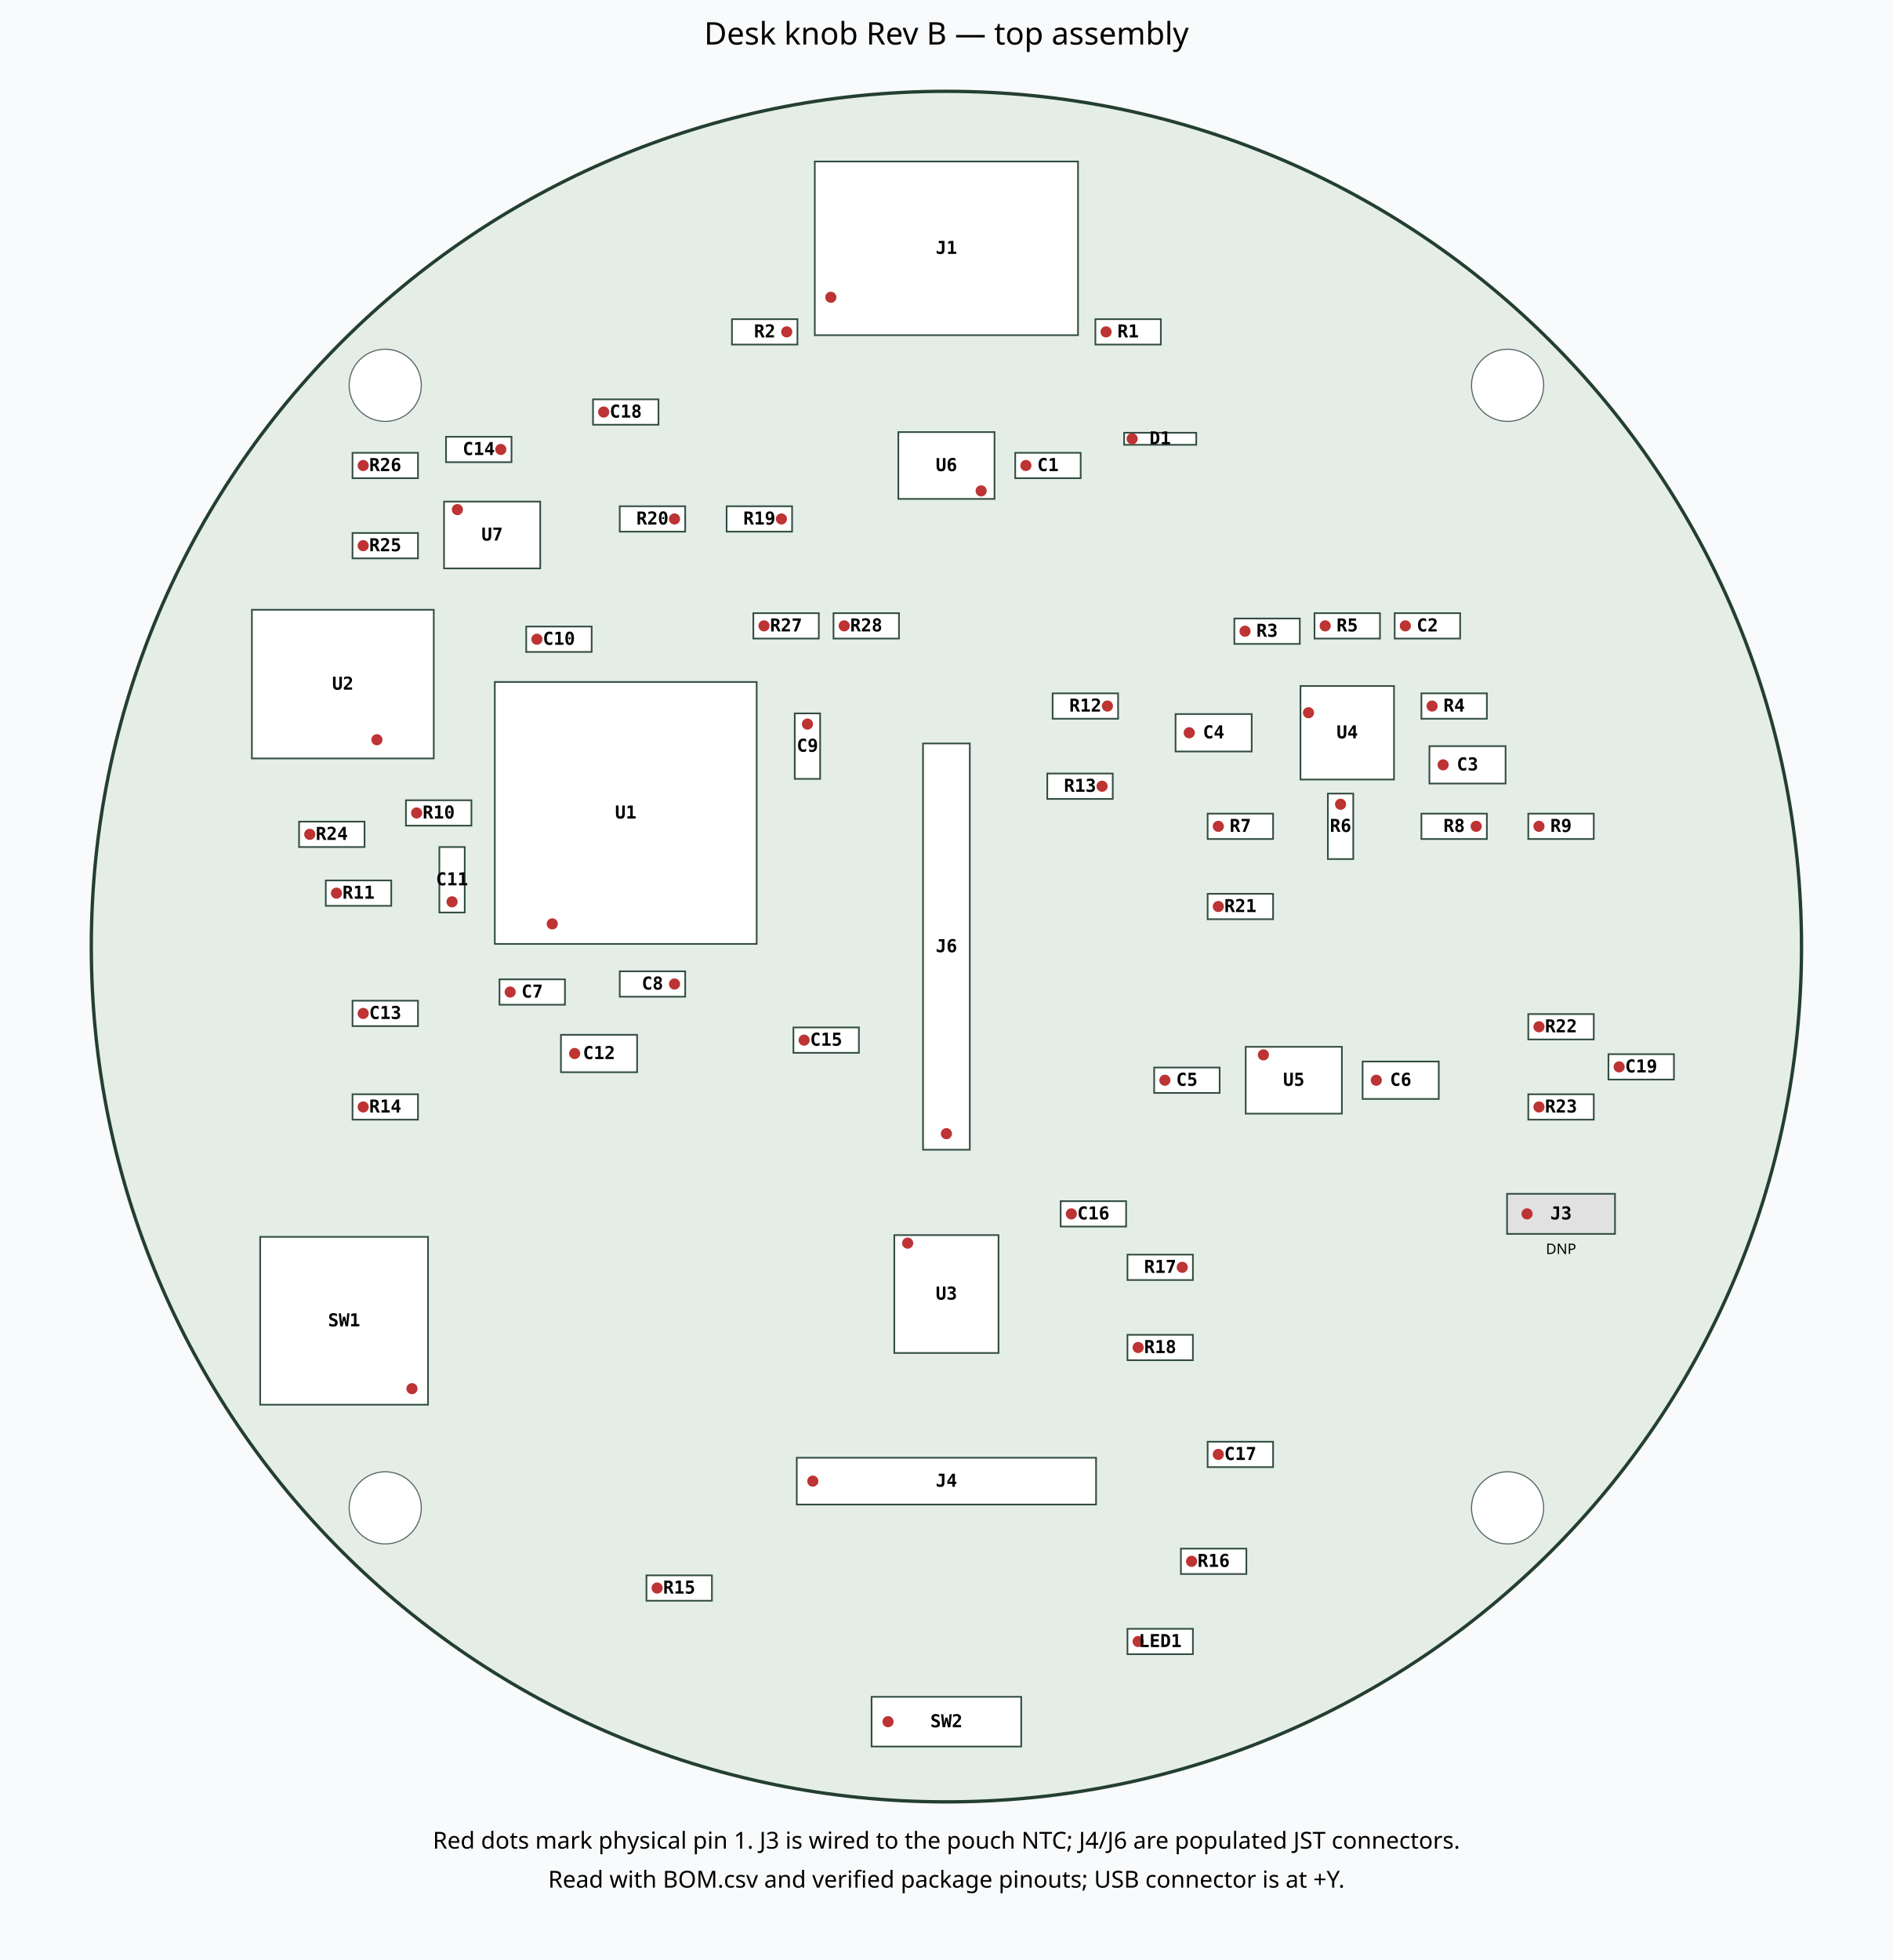
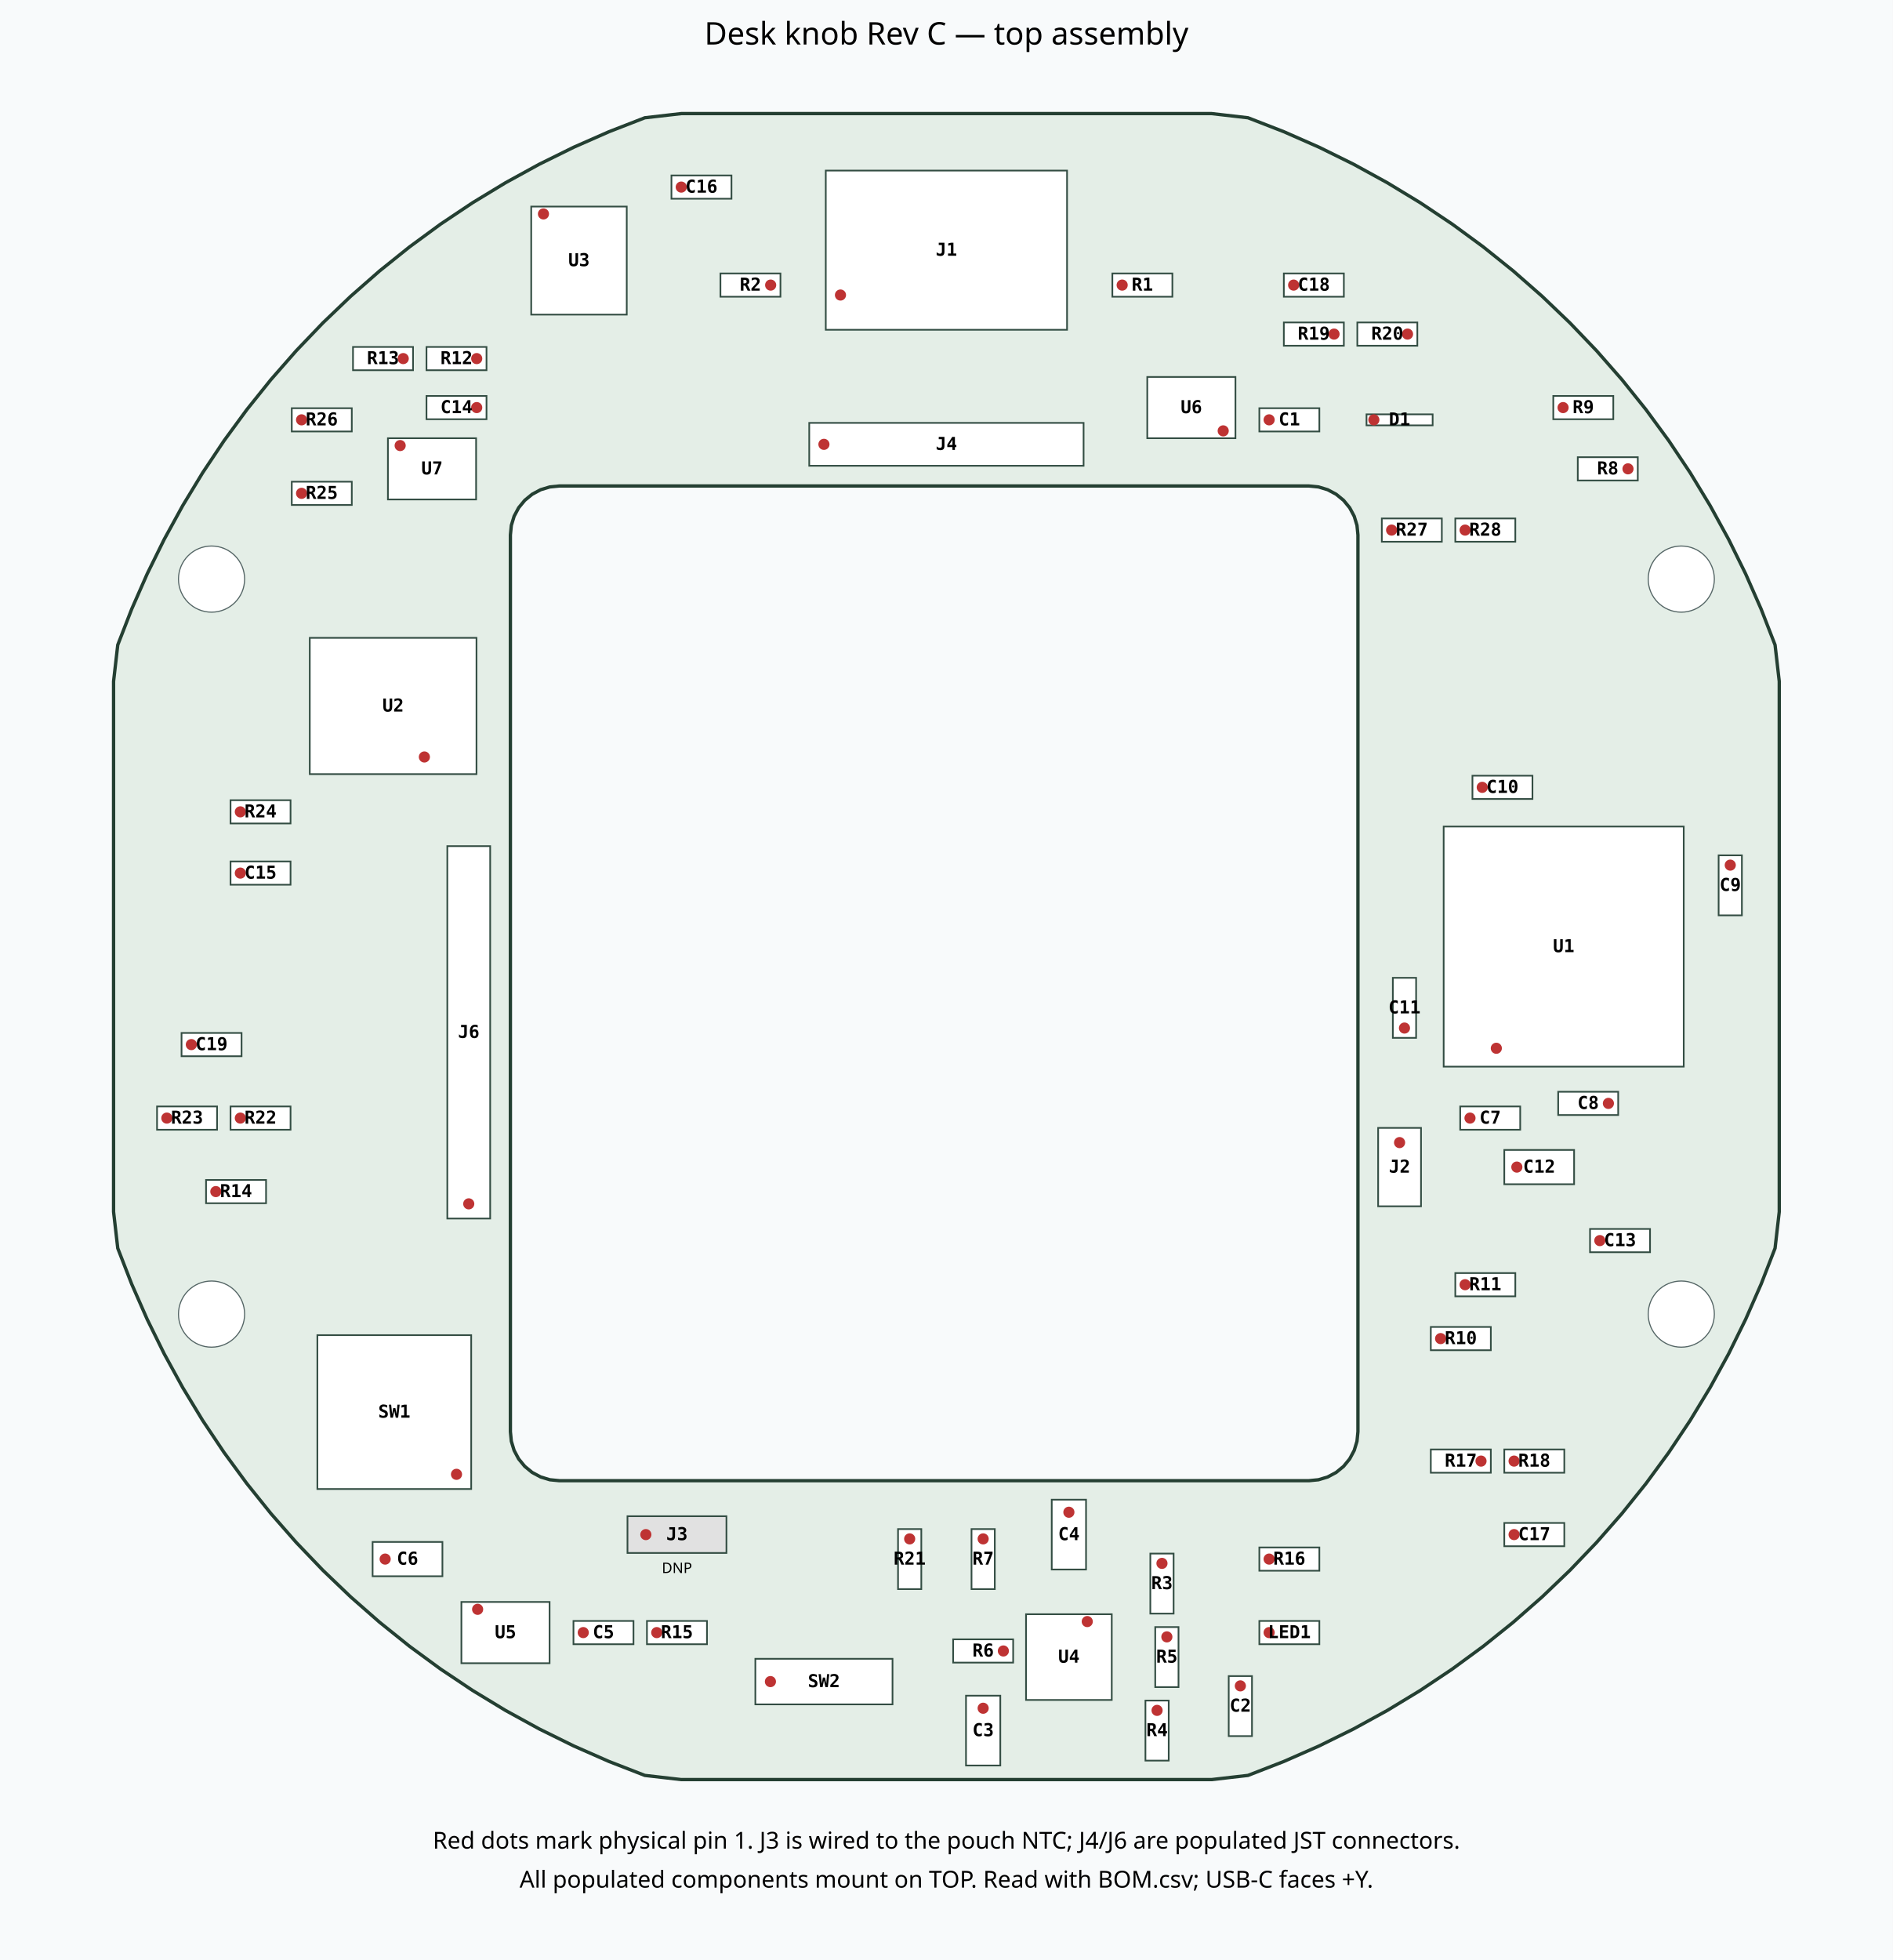
<svg xmlns="http://www.w3.org/2000/svg" width="1700" height="1760" viewBox="0 0 1700 1760">
  <rect width="1700" height="1760" fill="#f8fafb" />
-   <circle cx="850" cy="850" r="768" fill="#e4eee7" stroke="#243f32" stroke-width="3" />
-   <text x="850" y="40" text-anchor="middle" font-family="sans-serif" font-size="28">Desk knob Rev B — top assembly</text>
-   <circle cx="346" cy="346" r="32.4" fill="white" stroke="#566" />
-   <circle cx="1354" cy="346" r="32.4" fill="white" stroke="#566" />
-   <circle cx="346" cy="1354" r="32.4" fill="white" stroke="#566" />
-   <circle cx="1354" cy="1354" r="32.4" fill="white" stroke="#566" />
-   <rect x="444.4" y="612.4" width="235.2" height="235.2" fill="#fff" stroke="#334d43" stroke-width="1.5" />
-   <circle cx="496.0" cy="829.6" r="5" fill="#be3333" />
-   <text x="562" y="735" text-anchor="middle" font-family="monospace" font-weight="bold" font-size="16">U1</text>
-   <rect x="731.797" y="145.021" width="236.405" height="155.958" fill="#fff" stroke="#334d43" stroke-width="1.5" />
-   <circle cx="746.197" cy="266.937" r="5" fill="#be3333" />
-   <text x="850" y="228" text-anchor="middle" font-family="monospace" font-weight="bold" font-size="16">J1</text>
-   <rect x="983.8" y="286.6" width="58.8" height="22.8" fill="#fff" stroke="#334d43" stroke-width="1.5" />
-   <circle cx="993.4" cy="298" r="5" fill="#be3333" />
-   <text x="1013.2" y="303" text-anchor="middle" font-family="monospace" font-weight="bold" font-size="16">R1</text>
-   <rect x="657.4" y="286.6" width="58.8" height="22.8" fill="#fff" stroke="#334d43" stroke-width="1.5" />
-   <circle cx="706.6" cy="298" r="5" fill="#be3333" />
-   <text x="686.8" y="303" text-anchor="middle" font-family="monospace" font-weight="bold" font-size="16">R2</text>
-   <rect x="806.8" y="388.0" width="86.4" height="60.0" fill="#fff" stroke="#334d43" stroke-width="1.5" />
-   <circle cx="881.2" cy="440.8" r="5" fill="#be3333" />
-   <text x="850" y="423" text-anchor="middle" font-family="monospace" font-weight="bold" font-size="16">U6</text>
-   <rect x="911.8" y="406.6" width="58.8" height="22.8" fill="#fff" stroke="#334d43" stroke-width="1.5" />
-   <circle cx="921.4" cy="418" r="5" fill="#be3333" />
-   <text x="941.2" y="423" text-anchor="middle" font-family="monospace" font-weight="bold" font-size="16">C1</text>
-   <rect x="1009.6" y="388.6" width="64.8" height="10.8" fill="#fff" stroke="#334d43" stroke-width="1.5" />
-   <circle cx="1016.8" cy="394" r="5" fill="#be3333" />
-   <text x="1042" y="399" text-anchor="middle" font-family="monospace" font-weight="bold" font-size="16">D1</text>
-   <rect x="1168.0" y="616.0" width="84.0" height="84.0" fill="#fff" stroke="#334d43" stroke-width="1.5" />
-   <circle cx="1175.2" cy="640.0" r="5" fill="#be3333" />
-   <text x="1210" y="663" text-anchor="middle" font-family="monospace" font-weight="bold" font-size="16">U4</text>
-   <rect x="1108.6" y="555.4" width="58.8" height="22.8" fill="#fff" stroke="#334d43" stroke-width="1.5" />
-   <circle cx="1118.2" cy="566.8" r="5" fill="#be3333" />
-   <text x="1138" y="571.8" text-anchor="middle" font-family="monospace" font-weight="bold" font-size="16">R3</text>
-   <rect x="1276.6" y="622.6" width="58.8" height="22.8" fill="#fff" stroke="#334d43" stroke-width="1.5" />
-   <circle cx="1286.2" cy="634" r="5" fill="#be3333" />
-   <text x="1306" y="639" text-anchor="middle" font-family="monospace" font-weight="bold" font-size="16">R4</text>
-   <rect x="1180.6" y="550.6" width="58.8" height="22.8" fill="#fff" stroke="#334d43" stroke-width="1.5" />
-   <circle cx="1190.2" cy="562" r="5" fill="#be3333" />
-   <text x="1210" y="567" text-anchor="middle" font-family="monospace" font-weight="bold" font-size="16">R5</text>
-   <rect x="1192.6" y="712.6" width="22.8" height="58.8" fill="#fff" stroke="#334d43" stroke-width="1.5" />
-   <circle cx="1204.0" cy="722.2" r="5" fill="#be3333" />
-   <text x="1204.0" y="747.0" text-anchor="middle" font-family="monospace" font-weight="bold" font-size="16">R6</text>
-   <rect x="1084.6" y="730.6" width="58.8" height="22.8" fill="#fff" stroke="#334d43" stroke-width="1.5" />
-   <circle cx="1094.2" cy="742.0" r="5" fill="#be3333" />
-   <text x="1114" y="747.0" text-anchor="middle" font-family="monospace" font-weight="bold" font-size="16">R7</text>
-   <rect x="1276.6" y="730.6" width="58.8" height="22.8" fill="#fff" stroke="#334d43" stroke-width="1.5" />
-   <circle cx="1325.8" cy="742.0" r="5" fill="#be3333" />
-   <text x="1306" y="747.0" text-anchor="middle" font-family="monospace" font-weight="bold" font-size="16">R8</text>
-   <rect x="1372.6" y="730.6" width="58.8" height="22.8" fill="#fff" stroke="#334d43" stroke-width="1.5" />
-   <circle cx="1382.2" cy="742.0" r="5" fill="#be3333" />
-   <text x="1402" y="747.0" text-anchor="middle" font-family="monospace" font-weight="bold" font-size="16">R9</text>
-   <rect x="1084.6" y="802.6" width="58.8" height="22.8" fill="#fff" stroke="#334d43" stroke-width="1.5" />
-   <circle cx="1094.2" cy="814.0" r="5" fill="#be3333" />
-   <text x="1114" y="819.0" text-anchor="middle" font-family="monospace" font-weight="bold" font-size="16">R21</text>
-   <rect x="1372.6" y="910.6" width="58.8" height="22.8" fill="#fff" stroke="#334d43" stroke-width="1.5" />
-   <circle cx="1382.2" cy="922" r="5" fill="#be3333" />
-   <text x="1402" y="927" text-anchor="middle" font-family="monospace" font-weight="bold" font-size="16">R22</text>
-   <rect x="1372.6" y="982.6" width="58.8" height="22.8" fill="#fff" stroke="#334d43" stroke-width="1.5" />
-   <circle cx="1382.2" cy="994" r="5" fill="#be3333" />
-   <text x="1402" y="999" text-anchor="middle" font-family="monospace" font-weight="bold" font-size="16">R23</text>
-   <rect x="1444.6" y="946.6" width="58.8" height="22.8" fill="#fff" stroke="#334d43" stroke-width="1.5" />
-   <circle cx="1454.2" cy="958.0" r="5" fill="#be3333" />
-   <text x="1474" y="963.0" text-anchor="middle" font-family="monospace" font-weight="bold" font-size="16">C19</text>
-   <rect x="1252.6" y="550.6" width="58.8" height="22.8" fill="#fff" stroke="#334d43" stroke-width="1.5" />
-   <circle cx="1262.2" cy="562" r="5" fill="#be3333" />
-   <text x="1282" y="567" text-anchor="middle" font-family="monospace" font-weight="bold" font-size="16">C2</text>
-   <rect x="1283.8" y="670.0" width="68.4" height="33.6" fill="#fff" stroke="#334d43" stroke-width="1.5" />
-   <circle cx="1296.1" cy="686.8" r="5" fill="#be3333" />
-   <text x="1318.0" y="691.8" text-anchor="middle" font-family="monospace" font-weight="bold" font-size="16">C3</text>
-   <rect x="1055.8" y="641.2" width="68.4" height="33.6" fill="#fff" stroke="#334d43" stroke-width="1.5" />
-   <circle cx="1068.1" cy="658" r="5" fill="#be3333" />
-   <text x="1090" y="663" text-anchor="middle" font-family="monospace" font-weight="bold" font-size="16">C4</text>
-   <rect x="1353.52" y="1072.0" width="96.96" height="36.0" fill="#e1e1e1" stroke="#334d43" stroke-width="1.5" />
-   <circle cx="1371.52" cy="1090" r="5" fill="#be3333" />
-   <text x="1402" y="1095" text-anchor="middle" font-family="monospace" font-weight="bold" font-size="16">J3</text>
-   <text x="1402" y="1126.0" text-anchor="middle" font-family="sans-serif" font-size="13">DNP</text>
-   <rect x="1118.8" y="940.0" width="86.4" height="60.0" fill="#fff" stroke="#334d43" stroke-width="1.5" />
-   <circle cx="1134.7" cy="947.2" r="5" fill="#be3333" />
-   <text x="1162" y="975" text-anchor="middle" font-family="monospace" font-weight="bold" font-size="16">U5</text>
-   <rect x="1036.6" y="958.6" width="58.8" height="22.8" fill="#fff" stroke="#334d43" stroke-width="1.5" />
-   <circle cx="1046.2" cy="970" r="5" fill="#be3333" />
-   <text x="1066" y="975" text-anchor="middle" font-family="monospace" font-weight="bold" font-size="16">C5</text>
-   <rect x="1223.8" y="953.2" width="68.4" height="33.6" fill="#fff" stroke="#334d43" stroke-width="1.5" />
-   <circle cx="1236.1" cy="970" r="5" fill="#be3333" />
-   <text x="1258" y="975" text-anchor="middle" font-family="monospace" font-weight="bold" font-size="16">C6</text>
-   <rect x="448.6" y="879.4" width="58.8" height="22.8" fill="#fff" stroke="#334d43" stroke-width="1.5" />
-   <circle cx="458.2" cy="890.8" r="5" fill="#be3333" />
-   <text x="478.0" y="895.8" text-anchor="middle" font-family="monospace" font-weight="bold" font-size="16">C7</text>
-   <rect x="556.6" y="872.2" width="58.8" height="22.8" fill="#fff" stroke="#334d43" stroke-width="1.5" />
-   <circle cx="605.8" cy="883.6" r="5" fill="#be3333" />
-   <text x="586" y="888.6" text-anchor="middle" font-family="monospace" font-weight="bold" font-size="16">C8</text>
-   <rect x="713.8" y="640.6" width="22.8" height="58.8" fill="#fff" stroke="#334d43" stroke-width="1.5" />
-   <circle cx="725.2" cy="650.2" r="5" fill="#be3333" />
-   <text x="725.2" y="675.0" text-anchor="middle" font-family="monospace" font-weight="bold" font-size="16">C9</text>
-   <rect x="472.6" y="562.6" width="58.8" height="22.8" fill="#fff" stroke="#334d43" stroke-width="1.5" />
-   <circle cx="482.2" cy="574.0" r="5" fill="#be3333" />
-   <text x="502.0" y="579.0" text-anchor="middle" font-family="monospace" font-weight="bold" font-size="16">C10</text>
-   <rect x="394.6" y="760.6" width="22.8" height="58.8" fill="#fff" stroke="#334d43" stroke-width="1.5" />
-   <circle cx="406.0" cy="809.8" r="5" fill="#be3333" />
-   <text x="406.0" y="795.0" text-anchor="middle" font-family="monospace" font-weight="bold" font-size="16">C11</text>
-   <rect x="503.8" y="929.2" width="68.4" height="33.6" fill="#fff" stroke="#334d43" stroke-width="1.5" />
-   <circle cx="516.1" cy="946" r="5" fill="#be3333" />
-   <text x="538" y="951" text-anchor="middle" font-family="monospace" font-weight="bold" font-size="16">C12</text>
-   <rect x="316.6" y="898.6" width="58.8" height="22.8" fill="#fff" stroke="#334d43" stroke-width="1.5" />
-   <circle cx="326.2" cy="910.0" r="5" fill="#be3333" />
-   <text x="346" y="915.0" text-anchor="middle" font-family="monospace" font-weight="bold" font-size="16">C13</text>
-   <rect x="364.6" y="718.6" width="58.8" height="22.8" fill="#fff" stroke="#334d43" stroke-width="1.5" />
-   <circle cx="374.2" cy="730" r="5" fill="#be3333" />
-   <text x="394" y="735" text-anchor="middle" font-family="monospace" font-weight="bold" font-size="16">R10</text>
-   <rect x="292.6" y="790.6" width="58.8" height="22.8" fill="#fff" stroke="#334d43" stroke-width="1.5" />
-   <circle cx="302.2" cy="802" r="5" fill="#be3333" />
-   <text x="322" y="807" text-anchor="middle" font-family="monospace" font-weight="bold" font-size="16">R11</text>
-   <rect x="715.6" y="1309.0" width="268.8" height="42.0" fill="#fff" stroke="#334d43" stroke-width="1.5" />
-   <circle cx="730" cy="1330" r="5" fill="#be3333" />
-   <text x="850" y="1335" text-anchor="middle" font-family="monospace" font-weight="bold" font-size="16">J4</text>
-   <rect x="226.229" y="547.559" width="163.35" height="133.494" fill="#fff" stroke="#334d43" stroke-width="1.5" />
-   <circle cx="338.527" cy="664.259" r="5" fill="#be3333" />
-   <text x="307.904" y="619.306" text-anchor="middle" font-family="monospace" font-weight="bold" font-size="16">U2</text>
-   <rect x="398.8" y="450.4" width="86.4" height="60" fill="#fff" stroke="#334d43" stroke-width="1.5" />
-   <circle cx="410.8" cy="457.6" r="5" fill="#be3333" />
-   <text x="442" y="485.4" text-anchor="middle" font-family="monospace" font-weight="bold" font-size="16">U7</text>
-   <rect x="268.6" y="737.8" width="58.8" height="22.8" fill="#fff" stroke="#334d43" stroke-width="1.5" />
-   <circle cx="278.2" cy="749.2" r="5" fill="#be3333" />
-   <text x="298" y="754.2" text-anchor="middle" font-family="monospace" font-weight="bold" font-size="16">R24</text>
-   <rect x="316.6" y="478.6" width="58.8" height="22.8" fill="#fff" stroke="#334d43" stroke-width="1.5" />
-   <circle cx="326.2" cy="490" r="5" fill="#be3333" />
-   <text x="346" y="495" text-anchor="middle" font-family="monospace" font-weight="bold" font-size="16">R25</text>
-   <rect x="316.6" y="406.6" width="58.8" height="22.8" fill="#fff" stroke="#334d43" stroke-width="1.5" />
-   <circle cx="326.2" cy="418" r="5" fill="#be3333" />
-   <text x="346" y="423" text-anchor="middle" font-family="monospace" font-weight="bold" font-size="16">R26</text>
-   <rect x="400.6" y="392.2" width="58.8" height="22.8" fill="#fff" stroke="#334d43" stroke-width="1.5" />
-   <circle cx="449.8" cy="403.6" r="5" fill="#be3333" />
-   <text x="430.0" y="408.6" text-anchor="middle" font-family="monospace" font-weight="bold" font-size="16">C14</text>
-   <rect x="945.4" y="622.6" width="58.8" height="22.8" fill="#fff" stroke="#334d43" stroke-width="1.5" />
-   <circle cx="994.6" cy="634" r="5" fill="#be3333" />
-   <text x="974.8" y="639" text-anchor="middle" font-family="monospace" font-weight="bold" font-size="16">R12</text>
-   <rect x="940.6" y="694.6" width="58.8" height="22.8" fill="#fff" stroke="#334d43" stroke-width="1.5" />
-   <circle cx="989.8" cy="706" r="5" fill="#be3333" />
-   <text x="970" y="711" text-anchor="middle" font-family="monospace" font-weight="bold" font-size="16">R13</text>
-   <rect x="803.2" y="1109.08" width="93.6" height="105.84" fill="#fff" stroke="#334d43" stroke-width="1.5" />
-   <circle cx="815.2" cy="1116.28" r="5" fill="#be3333" />
-   <text x="850" y="1167" text-anchor="middle" font-family="monospace" font-weight="bold" font-size="16">U3</text>
-   <rect x="952.6" y="1078.6" width="58.8" height="22.8" fill="#fff" stroke="#334d43" stroke-width="1.5" />
-   <circle cx="962.2" cy="1090" r="5" fill="#be3333" />
-   <text x="982.0" y="1095" text-anchor="middle" font-family="monospace" font-weight="bold" font-size="16">C16</text>
-   <rect x="233.68" y="1110.64" width="150.72" height="150.72" fill="#fff" stroke="#334d43" stroke-width="1.5" />
-   <circle cx="370" cy="1246.96" r="5" fill="#be3333" />
-   <text x="309.04" y="1191" text-anchor="middle" font-family="monospace" font-weight="bold" font-size="16">SW1</text>
-   <rect x="316.6" y="982.6" width="58.8" height="22.8" fill="#fff" stroke="#334d43" stroke-width="1.5" />
-   <circle cx="326.2" cy="994" r="5" fill="#be3333" />
-   <text x="346" y="999" text-anchor="middle" font-family="monospace" font-weight="bold" font-size="16">R14</text>
-   <rect x="782.802" y="1523.68" width="134.395" height="44.64" fill="#fff" stroke="#334d43" stroke-width="1.5" />
-   <circle cx="797.562" cy="1546" r="5" fill="#be3333" />
-   <text x="850" y="1551" text-anchor="middle" font-family="monospace" font-weight="bold" font-size="16">SW2</text>
-   <rect x="580.6" y="1414.6" width="58.8" height="22.8" fill="#fff" stroke="#334d43" stroke-width="1.5" />
-   <circle cx="590.2" cy="1426" r="5" fill="#be3333" />
-   <text x="610" y="1431" text-anchor="middle" font-family="monospace" font-weight="bold" font-size="16">R15</text>
-   <rect x="1012.6" y="1462.6" width="58.8" height="22.8" fill="#fff" stroke="#334d43" stroke-width="1.5" />
-   <circle cx="1022.2" cy="1474" r="5" fill="#be3333" />
-   <text x="1042" y="1479" text-anchor="middle" font-family="monospace" font-weight="bold" font-size="16">LED1</text>
-   <rect x="1060.6" y="1390.6" width="58.8" height="22.8" fill="#fff" stroke="#334d43" stroke-width="1.5" />
-   <circle cx="1070.2" cy="1402" r="5" fill="#be3333" />
-   <text x="1090" y="1407" text-anchor="middle" font-family="monospace" font-weight="bold" font-size="16">R16</text>
-   <rect x="1012.6" y="1126.6" width="58.8" height="22.8" fill="#fff" stroke="#334d43" stroke-width="1.5" />
-   <circle cx="1061.8" cy="1138" r="5" fill="#be3333" />
-   <text x="1042" y="1143" text-anchor="middle" font-family="monospace" font-weight="bold" font-size="16">R17</text>
-   <rect x="1012.6" y="1198.6" width="58.8" height="22.8" fill="#fff" stroke="#334d43" stroke-width="1.5" />
-   <circle cx="1022.2" cy="1210" r="5" fill="#be3333" />
-   <text x="1042" y="1215" text-anchor="middle" font-family="monospace" font-weight="bold" font-size="16">R18</text>
-   <rect x="1084.6" y="1294.6" width="58.8" height="22.8" fill="#fff" stroke="#334d43" stroke-width="1.5" />
-   <circle cx="1094.2" cy="1306" r="5" fill="#be3333" />
-   <text x="1114" y="1311" text-anchor="middle" font-family="monospace" font-weight="bold" font-size="16">C17</text>
-   <rect x="652.6" y="454.6" width="58.8" height="22.8" fill="#fff" stroke="#334d43" stroke-width="1.5" />
-   <circle cx="701.8" cy="466" r="5" fill="#be3333" />
-   <text x="682" y="471" text-anchor="middle" font-family="monospace" font-weight="bold" font-size="16">R19</text>
-   <rect x="556.6" y="454.6" width="58.8" height="22.8" fill="#fff" stroke="#334d43" stroke-width="1.5" />
-   <circle cx="605.8" cy="466" r="5" fill="#be3333" />
-   <text x="586" y="471" text-anchor="middle" font-family="monospace" font-weight="bold" font-size="16">R20</text>
-   <rect x="532.6" y="358.6" width="58.8" height="22.8" fill="#fff" stroke="#334d43" stroke-width="1.5" />
-   <circle cx="542.2" cy="370" r="5" fill="#be3333" />
-   <text x="562" y="375" text-anchor="middle" font-family="monospace" font-weight="bold" font-size="16">C18</text>
-   <rect x="829.0" y="667.6" width="42" height="364.8" fill="#fff" stroke="#334d43" stroke-width="1.5" />
-   <circle cx="850.0" cy="1018" r="5" fill="#be3333" />
-   <text x="850" y="855" text-anchor="middle" font-family="monospace" font-weight="bold" font-size="16">J6</text>
-   <rect x="676.6" y="550.6" width="58.8" height="22.8" fill="#fff" stroke="#334d43" stroke-width="1.5" />
-   <circle cx="686.2" cy="562" r="5" fill="#be3333" />
-   <text x="706" y="567" text-anchor="middle" font-family="monospace" font-weight="bold" font-size="16">R27</text>
-   <rect x="748.6" y="550.6" width="58.8" height="22.8" fill="#fff" stroke="#334d43" stroke-width="1.5" />
-   <circle cx="758.2" cy="562" r="5" fill="#be3333" />
-   <text x="778" y="567" text-anchor="middle" font-family="monospace" font-weight="bold" font-size="16">R28</text>
-   <rect x="712.6" y="922.6" width="58.8" height="22.8" fill="#fff" stroke="#334d43" stroke-width="1.5" />
-   <circle cx="722.2" cy="934.0" r="5" fill="#be3333" />
-   <text x="742.0" y="939.0" text-anchor="middle" font-family="monospace" font-weight="bold" font-size="16">C15</text>
+   <text x="850" y="40" text-anchor="middle" font-family="sans-serif" font-size="28">Desk knob Rev C — top assembly</text>
+   <path d="M 1598.000,850.000 L 1598.000,815.453 L 1598.000,780.973 L 1598.000,746.623 L 1598.000,712.471 L 1598.000,678.580 L 1598.000,645.015 L 1598.000,611.841 L 1594.237,579.120 L 1581.713,546.915 L 1567.796,515.286 L 1552.513,484.295 L 1535.892,454.000 L 1517.966,424.459 L 1498.768,395.727 L 1478.336,367.861 L 1456.707,340.912 L 1433.924,314.933 L 1410.029,289.971 L 1385.067,266.076 L 1359.088,243.293 L 1332.139,221.664 L 1304.273,201.232 L 1275.541,182.034 L 1246.000,164.108 L 1215.705,147.487 L 1184.714,132.204 L 1153.085,118.287 L 1120.880,105.763 L 1088.159,102.000 L 1054.985,102.000 L 1021.420,102.000 L 987.529,102.000 L 953.377,102.000 L 919.027,102.000 L 884.547,102.000 L 850.000,102.000 L 815.453,102.000 L 780.973,102.000 L 746.623,102.000 L 712.471,102.000 L 678.580,102.000 L 645.015,102.000 L 611.841,102.000 L 579.120,105.763 L 546.915,118.287 L 515.286,132.204 L 484.295,147.487 L 454.000,164.108 L 424.459,182.034 L 395.727,201.232 L 367.861,221.664 L 340.912,243.293 L 314.933,266.076 L 289.971,289.971 L 266.076,314.933 L 243.293,340.912 L 221.664,367.861 L 201.232,395.727 L 182.034,424.459 L 164.108,454.000 L 147.487,484.295 L 132.204,515.286 L 118.287,546.915 L 105.763,579.120 L 102.000,611.841 L 102.000,645.015 L 102.000,678.580 L 102.000,712.471 L 102.000,746.623 L 102.000,780.973 L 102.000,815.453 L 102.000,850.000 L 102.000,884.547 L 102.000,919.027 L 102.000,953.377 L 102.000,987.529 L 102.000,1021.420 L 102.000,1054.985 L 102.000,1088.159 L 105.763,1120.880 L 118.287,1153.085 L 132.204,1184.714 L 147.487,1215.705 L 164.108,1246.000 L 182.034,1275.541 L 201.232,1304.273 L 221.664,1332.139 L 243.293,1359.088 L 266.076,1385.067 L 289.971,1410.029 L 314.933,1433.924 L 340.912,1456.707 L 367.861,1478.336 L 395.727,1498.768 L 424.459,1517.966 L 454.000,1535.892 L 484.295,1552.513 L 515.286,1567.796 L 546.915,1581.713 L 579.120,1594.237 L 611.841,1598.000 L 645.015,1598.000 L 678.580,1598.000 L 712.471,1598.000 L 746.623,1598.000 L 780.973,1598.000 L 815.453,1598.000 L 850.000,1598.000 L 884.547,1598.000 L 919.027,1598.000 L 953.377,1598.000 L 987.529,1598.000 L 1021.420,1598.000 L 1054.985,1598.000 L 1088.159,1598.000 L 1120.880,1594.237 L 1153.085,1581.713 L 1184.714,1567.796 L 1215.705,1552.513 L 1246.000,1535.892 L 1275.541,1517.966 L 1304.273,1498.768 L 1332.139,1478.336 L 1359.088,1456.707 L 1385.067,1433.924 L 1410.029,1410.029 L 1433.924,1385.067 L 1456.707,1359.088 L 1478.336,1332.139 L 1498.768,1304.273 L 1517.966,1275.541 L 1535.892,1246.000 L 1552.513,1215.705 L 1567.796,1184.714 L 1581.713,1153.085 L 1594.237,1120.880 L 1598.000,1088.159 L 1598.000,1054.985 L 1598.000,1021.420 L 1598.000,987.529 L 1598.000,953.377 L 1598.000,919.027 L 1598.000,884.547 Z M 1219.600,480.400 L 1218.755,471.816 L 1216.251,463.562 L 1212.185,455.955 L 1206.713,449.287 L 1200.045,443.815 L 1192.438,439.749 L 1184.184,437.245 L 1175.600,436.400 L 502.400,436.400 L 493.816,437.245 L 485.562,439.749 L 477.955,443.815 L 471.287,449.287 L 465.815,455.955 L 461.749,463.562 L 459.245,471.816 L 458.400,480.400 L 458.400,1285.600 L 459.245,1294.184 L 461.749,1302.438 L 465.815,1310.045 L 471.287,1316.713 L 477.955,1322.185 L 485.562,1326.251 L 493.816,1328.755 L 502.400,1329.600 L 1175.600,1329.600 L 1184.184,1328.755 L 1192.438,1326.251 L 1200.045,1322.185 L 1206.713,1316.713 L 1212.185,1310.045 L 1216.251,1302.438 L 1218.755,1294.184 L 1219.600,1285.600 Z" fill="#e4eee7" stroke="#243f32" stroke-width="3" fill-rule="evenodd" />
+   <circle cx="190" cy="520" r="29.7" fill="white" stroke="#566" />
+   <circle cx="1510" cy="520" r="29.7" fill="white" stroke="#566" />
+   <circle cx="190" cy="1180" r="29.7" fill="white" stroke="#566" />
+   <circle cx="1510" cy="1180" r="29.7" fill="white" stroke="#566" />
+   <circle cx="913.798" cy="253.922" r="6.6" fill="white" stroke="#566" />
+   <circle cx="786.202" cy="253.922" r="6.6" fill="white" stroke="#566" />
+   <rect x="1296.6" y="742.2" width="215.6" height="215.6" fill="#fff" stroke="#334d43" stroke-width="1.5" />
+   <circle cx="1343.9" cy="941.3" r="5" fill="#be3333" />
+   <text x="1404.4" y="855" text-anchor="middle" font-family="monospace" font-weight="bold" font-size="16">U1</text>
+   <rect x="741.648" y="153.169" width="216.705" height="142.962" fill="#fff" stroke="#334d43" stroke-width="1.5" />
+   <circle cx="754.848" cy="264.925" r="5" fill="#be3333" />
+   <text x="850" y="229.65" text-anchor="middle" font-family="monospace" font-weight="bold" font-size="16">J1</text>
+   <rect x="999.05" y="245.55" width="53.9" height="20.9" fill="#fff" stroke="#334d43" stroke-width="1.5" />
+   <circle cx="1007.85" cy="256" r="5" fill="#be3333" />
+   <text x="1026" y="261" text-anchor="middle" font-family="monospace" font-weight="bold" font-size="16">R1</text>
+   <rect x="647.05" y="245.55" width="53.9" height="20.9" fill="#fff" stroke="#334d43" stroke-width="1.5" />
+   <circle cx="692.15" cy="256" r="5" fill="#be3333" />
+   <text x="674" y="261" text-anchor="middle" font-family="monospace" font-weight="bold" font-size="16">R2</text>
+   <rect x="1030.4" y="338.5" width="79.2" height="55.0" fill="#fff" stroke="#334d43" stroke-width="1.5" />
+   <circle cx="1098.6" cy="386.9" r="5" fill="#be3333" />
+   <text x="1070" y="371" text-anchor="middle" font-family="monospace" font-weight="bold" font-size="16">U6</text>
+   <rect x="1131.05" y="366.55" width="53.9" height="20.9" fill="#fff" stroke="#334d43" stroke-width="1.5" />
+   <circle cx="1139.85" cy="377.0" r="5" fill="#be3333" />
+   <text x="1158" y="382.0" text-anchor="middle" font-family="monospace" font-weight="bold" font-size="16">C1</text>
+   <rect x="1227.3" y="372.05" width="59.4" height="9.9" fill="#fff" stroke="#334d43" stroke-width="1.5" />
+   <circle cx="1233.9" cy="377.0" r="5" fill="#be3333" />
+   <text x="1257.0" y="382.0" text-anchor="middle" font-family="monospace" font-weight="bold" font-size="16">D1</text>
+   <rect x="921.5" y="1449.5" width="77.0" height="77.0" fill="#fff" stroke="#334d43" stroke-width="1.5" />
+   <circle cx="976.5" cy="1456.1" r="5" fill="#be3333" />
+   <text x="960" y="1493" text-anchor="middle" font-family="monospace" font-weight="bold" font-size="16">U4</text>
+   <rect x="1033.15" y="1395.05" width="20.9" height="53.9" fill="#fff" stroke="#334d43" stroke-width="1.5" />
+   <circle cx="1043.6" cy="1403.85" r="5" fill="#be3333" />
+   <text x="1043.6" y="1427" text-anchor="middle" font-family="monospace" font-weight="bold" font-size="16">R3</text>
+   <rect x="1028.75" y="1527.05" width="20.9" height="53.9" fill="#fff" stroke="#334d43" stroke-width="1.5" />
+   <circle cx="1039.2" cy="1535.85" r="5" fill="#be3333" />
+   <text x="1039.2" y="1559" text-anchor="middle" font-family="monospace" font-weight="bold" font-size="16">R4</text>
+   <rect x="1037.55" y="1461.05" width="20.9" height="53.9" fill="#fff" stroke="#334d43" stroke-width="1.5" />
+   <circle cx="1048" cy="1469.85" r="5" fill="#be3333" />
+   <text x="1048" y="1493" text-anchor="middle" font-family="monospace" font-weight="bold" font-size="16">R5</text>
+   <rect x="856.05" y="1472.05" width="53.9" height="20.9" fill="#fff" stroke="#334d43" stroke-width="1.5" />
+   <circle cx="901.15" cy="1482.5" r="5" fill="#be3333" />
+   <text x="883.0" y="1487.5" text-anchor="middle" font-family="monospace" font-weight="bold" font-size="16">R6</text>
+   <rect x="872.55" y="1373.05" width="20.9" height="53.9" fill="#fff" stroke="#334d43" stroke-width="1.5" />
+   <circle cx="883.0" cy="1381.85" r="5" fill="#be3333" />
+   <text x="883.0" y="1405" text-anchor="middle" font-family="monospace" font-weight="bold" font-size="16">R7</text>
+   <rect x="1417.05" y="410.55" width="53.9" height="20.9" fill="#fff" stroke="#334d43" stroke-width="1.5" />
+   <circle cx="1462.15" cy="421.0" r="5" fill="#be3333" />
+   <text x="1444" y="426.0" text-anchor="middle" font-family="monospace" font-weight="bold" font-size="16">R8</text>
+   <rect x="1395.05" y="355.55" width="53.9" height="20.9" fill="#fff" stroke="#334d43" stroke-width="1.5" />
+   <circle cx="1403.85" cy="366" r="5" fill="#be3333" />
+   <text x="1422" y="371" text-anchor="middle" font-family="monospace" font-weight="bold" font-size="16">R9</text>
+   <rect x="806.55" y="1373.05" width="20.9" height="53.9" fill="#fff" stroke="#334d43" stroke-width="1.5" />
+   <circle cx="817.0" cy="1381.85" r="5" fill="#be3333" />
+   <text x="817.0" y="1405" text-anchor="middle" font-family="monospace" font-weight="bold" font-size="16">R21</text>
+   <rect x="207.05" y="993.55" width="53.9" height="20.9" fill="#fff" stroke="#334d43" stroke-width="1.5" />
+   <circle cx="215.85" cy="1004" r="5" fill="#be3333" />
+   <text x="234" y="1009" text-anchor="middle" font-family="monospace" font-weight="bold" font-size="16">R22</text>
+   <rect x="141.05" y="993.55" width="53.9" height="20.9" fill="#fff" stroke="#334d43" stroke-width="1.5" />
+   <circle cx="149.85" cy="1004" r="5" fill="#be3333" />
+   <text x="168" y="1009" text-anchor="middle" font-family="monospace" font-weight="bold" font-size="16">R23</text>
+   <rect x="163.05" y="927.55" width="53.9" height="20.9" fill="#fff" stroke="#334d43" stroke-width="1.5" />
+   <circle cx="171.85" cy="938" r="5" fill="#be3333" />
+   <text x="190" y="943" text-anchor="middle" font-family="monospace" font-weight="bold" font-size="16">C19</text>
+   <rect x="1103.55" y="1505.05" width="20.9" height="53.9" fill="#fff" stroke="#334d43" stroke-width="1.5" />
+   <circle cx="1114" cy="1513.85" r="5" fill="#be3333" />
+   <text x="1114" y="1537" text-anchor="middle" font-family="monospace" font-weight="bold" font-size="16">C2</text>
+   <rect x="867.6" y="1522.65" width="30.8" height="62.7" fill="#fff" stroke="#334d43" stroke-width="1.5" />
+   <circle cx="883.0" cy="1533.925" r="5" fill="#be3333" />
+   <text x="883.0" y="1559" text-anchor="middle" font-family="monospace" font-weight="bold" font-size="16">C3</text>
+   <rect x="944.6" y="1346.65" width="30.8" height="62.7" fill="#fff" stroke="#334d43" stroke-width="1.5" />
+   <circle cx="960" cy="1357.925" r="5" fill="#be3333" />
+   <text x="960" y="1383" text-anchor="middle" font-family="monospace" font-weight="bold" font-size="16">C4</text>
+   <rect x="1237.75" y="1012.8" width="38.5" height="70.4" fill="#fff" stroke="#334d43" stroke-width="1.5" />
+   <circle cx="1257.0" cy="1026" r="5" fill="#be3333" />
+   <text x="1257.0" y="1053" text-anchor="middle" font-family="monospace" font-weight="bold" font-size="16">J2</text>
+   <rect x="563.56" y="1361.5" width="88.88" height="33.0" fill="#e1e1e1" stroke="#334d43" stroke-width="1.5" />
+   <circle cx="580.06" cy="1378" r="5" fill="#be3333" />
+   <text x="608" y="1383" text-anchor="middle" font-family="monospace" font-weight="bold" font-size="16">J3</text>
+   <text x="608" y="1412.5" text-anchor="middle" font-family="sans-serif" font-size="13">DNP</text>
+   <rect x="414.4" y="1438.5" width="79.2" height="55.0" fill="#fff" stroke="#334d43" stroke-width="1.5" />
+   <circle cx="428.975" cy="1445.1" r="5" fill="#be3333" />
+   <text x="454" y="1471" text-anchor="middle" font-family="monospace" font-weight="bold" font-size="16">U5</text>
+   <rect x="515.05" y="1455.55" width="53.9" height="20.9" fill="#fff" stroke="#334d43" stroke-width="1.5" />
+   <circle cx="523.85" cy="1466" r="5" fill="#be3333" />
+   <text x="542" y="1471" text-anchor="middle" font-family="monospace" font-weight="bold" font-size="16">C5</text>
+   <rect x="334.65" y="1384.6" width="62.7" height="30.8" fill="#fff" stroke="#334d43" stroke-width="1.5" />
+   <circle cx="345.925" cy="1400" r="5" fill="#be3333" />
+   <text x="366" y="1405" text-anchor="middle" font-family="monospace" font-weight="bold" font-size="16">C6</text>
+   <rect x="1311.45" y="993.55" width="53.9" height="20.9" fill="#fff" stroke="#334d43" stroke-width="1.5" />
+   <circle cx="1320.25" cy="1004" r="5" fill="#be3333" />
+   <text x="1338.4" y="1009" text-anchor="middle" font-family="monospace" font-weight="bold" font-size="16">C7</text>
+   <rect x="1399.45" y="980.35" width="53.9" height="20.9" fill="#fff" stroke="#334d43" stroke-width="1.5" />
+   <circle cx="1444.55" cy="990.8" r="5" fill="#be3333" />
+   <text x="1426.4" y="995.8" text-anchor="middle" font-family="monospace" font-weight="bold" font-size="16">C8</text>
+   <rect x="1543.55" y="768.05" width="20.9" height="53.9" fill="#fff" stroke="#334d43" stroke-width="1.5" />
+   <circle cx="1554" cy="776.85" r="5" fill="#be3333" />
+   <text x="1554" y="800.0" text-anchor="middle" font-family="monospace" font-weight="bold" font-size="16">C9</text>
+   <rect x="1322.45" y="696.55" width="53.9" height="20.9" fill="#fff" stroke="#334d43" stroke-width="1.5" />
+   <circle cx="1331.25" cy="707.0" r="5" fill="#be3333" />
+   <text x="1349.4" y="712.0" text-anchor="middle" font-family="monospace" font-weight="bold" font-size="16">C10</text>
+   <rect x="1250.95" y="878.05" width="20.9" height="53.9" fill="#fff" stroke="#334d43" stroke-width="1.5" />
+   <circle cx="1261.4" cy="923.15" r="5" fill="#be3333" />
+   <text x="1261.4" y="910.0" text-anchor="middle" font-family="monospace" font-weight="bold" font-size="16">C11</text>
+   <rect x="1351.05" y="1032.6" width="62.7" height="30.8" fill="#fff" stroke="#334d43" stroke-width="1.5" />
+   <circle cx="1362.325" cy="1048" r="5" fill="#be3333" />
+   <text x="1382.4" y="1053" text-anchor="middle" font-family="monospace" font-weight="bold" font-size="16">C12</text>
+   <rect x="1428.05" y="1103.55" width="53.9" height="20.9" fill="#fff" stroke="#334d43" stroke-width="1.5" />
+   <circle cx="1436.85" cy="1114" r="5" fill="#be3333" />
+   <text x="1455.0" y="1119" text-anchor="middle" font-family="monospace" font-weight="bold" font-size="16">C13</text>
+   <rect x="1285.05" y="1191.55" width="53.9" height="20.9" fill="#fff" stroke="#334d43" stroke-width="1.5" />
+   <circle cx="1293.85" cy="1202" r="5" fill="#be3333" />
+   <text x="1312" y="1207" text-anchor="middle" font-family="monospace" font-weight="bold" font-size="16">R10</text>
+   <rect x="1307.05" y="1143.15" width="53.9" height="20.9" fill="#fff" stroke="#334d43" stroke-width="1.5" />
+   <circle cx="1315.85" cy="1153.6" r="5" fill="#be3333" />
+   <text x="1334" y="1158.6" text-anchor="middle" font-family="monospace" font-weight="bold" font-size="16">R11</text>
+   <rect x="726.8" y="379.75" width="246.4" height="38.5" fill="#fff" stroke="#334d43" stroke-width="1.5" />
+   <circle cx="740" cy="399.0" r="5" fill="#be3333" />
+   <text x="850" y="404.0" text-anchor="middle" font-family="monospace" font-weight="bold" font-size="16">J4</text>
+   <rect x="278.21" y="572.763" width="149.738" height="122.369" fill="#fff" stroke="#334d43" stroke-width="1.5" />
+   <circle cx="381.149" cy="679.737" r="5" fill="#be3333" />
+   <text x="353.079" y="638.947" text-anchor="middle" font-family="monospace" font-weight="bold" font-size="16">U2</text>
+   <rect x="348.4" y="393.5" width="79.2" height="55.0" fill="#fff" stroke="#334d43" stroke-width="1.5" />
+   <circle cx="359.4" cy="400.1" r="5" fill="#be3333" />
+   <text x="388" y="426.0" text-anchor="middle" font-family="monospace" font-weight="bold" font-size="16">U7</text>
+   <rect x="207.05" y="718.55" width="53.9" height="20.9" fill="#fff" stroke="#334d43" stroke-width="1.5" />
+   <circle cx="215.85" cy="729.0" r="5" fill="#be3333" />
+   <text x="234" y="734.0" text-anchor="middle" font-family="monospace" font-weight="bold" font-size="16">R24</text>
+   <rect x="262.05" y="432.55" width="53.9" height="20.9" fill="#fff" stroke="#334d43" stroke-width="1.5" />
+   <circle cx="270.85" cy="443.0" r="5" fill="#be3333" />
+   <text x="289.0" y="448.0" text-anchor="middle" font-family="monospace" font-weight="bold" font-size="16">R25</text>
+   <rect x="262.05" y="366.55" width="53.9" height="20.9" fill="#fff" stroke="#334d43" stroke-width="1.5" />
+   <circle cx="270.85" cy="377.0" r="5" fill="#be3333" />
+   <text x="289.0" y="382.0" text-anchor="middle" font-family="monospace" font-weight="bold" font-size="16">R26</text>
+   <rect x="383.05" y="355.55" width="53.9" height="20.9" fill="#fff" stroke="#334d43" stroke-width="1.5" />
+   <circle cx="428.15" cy="366" r="5" fill="#be3333" />
+   <text x="410" y="371" text-anchor="middle" font-family="monospace" font-weight="bold" font-size="16">C14</text>
+   <rect x="383.05" y="311.55" width="53.9" height="20.9" fill="#fff" stroke="#334d43" stroke-width="1.5" />
+   <circle cx="428.15" cy="322" r="5" fill="#be3333" />
+   <text x="410" y="327" text-anchor="middle" font-family="monospace" font-weight="bold" font-size="16">R12</text>
+   <rect x="317.05" y="311.55" width="53.9" height="20.9" fill="#fff" stroke="#334d43" stroke-width="1.5" />
+   <circle cx="362.15" cy="322" r="5" fill="#be3333" />
+   <text x="344" y="327" text-anchor="middle" font-family="monospace" font-weight="bold" font-size="16">R13</text>
+   <rect x="477.1" y="185.49" width="85.8" height="97.02" fill="#fff" stroke="#334d43" stroke-width="1.5" />
+   <circle cx="488.1" cy="192.09" r="5" fill="#be3333" />
+   <text x="520" y="239" text-anchor="middle" font-family="monospace" font-weight="bold" font-size="16">U3</text>
+   <rect x="603.05" y="157.55" width="53.9" height="20.9" fill="#fff" stroke="#334d43" stroke-width="1.5" />
+   <circle cx="611.85" cy="168" r="5" fill="#be3333" />
+   <text x="630" y="173" text-anchor="middle" font-family="monospace" font-weight="bold" font-size="16">C16</text>
+   <rect x="285.04" y="1198.92" width="138.16" height="138.16" fill="#fff" stroke="#334d43" stroke-width="1.5" />
+   <circle cx="410" cy="1323.88" r="5" fill="#be3333" />
+   <text x="354.12" y="1273" text-anchor="middle" font-family="monospace" font-weight="bold" font-size="16">SW1</text>
+   <rect x="185.05" y="1059.55" width="53.9" height="20.9" fill="#fff" stroke="#334d43" stroke-width="1.5" />
+   <circle cx="193.85" cy="1070" r="5" fill="#be3333" />
+   <text x="212" y="1075" text-anchor="middle" font-family="monospace" font-weight="bold" font-size="16">R14</text>
+   <rect x="678.402" y="1489.54" width="123.196" height="40.92" fill="#fff" stroke="#334d43" stroke-width="1.5" />
+   <circle cx="691.932" cy="1510" r="5" fill="#be3333" />
+   <text x="740" y="1515" text-anchor="middle" font-family="monospace" font-weight="bold" font-size="16">SW2</text>
+   <rect x="581.05" y="1455.55" width="53.9" height="20.9" fill="#fff" stroke="#334d43" stroke-width="1.5" />
+   <circle cx="589.85" cy="1466" r="5" fill="#be3333" />
+   <text x="608" y="1471" text-anchor="middle" font-family="monospace" font-weight="bold" font-size="16">R15</text>
+   <rect x="1131.05" y="1455.55" width="53.9" height="20.9" fill="#fff" stroke="#334d43" stroke-width="1.5" />
+   <circle cx="1139.85" cy="1466" r="5" fill="#be3333" />
+   <text x="1158" y="1471" text-anchor="middle" font-family="monospace" font-weight="bold" font-size="16">LED1</text>
+   <rect x="1131.05" y="1389.55" width="53.9" height="20.9" fill="#fff" stroke="#334d43" stroke-width="1.5" />
+   <circle cx="1139.85" cy="1400" r="5" fill="#be3333" />
+   <text x="1158" y="1405" text-anchor="middle" font-family="monospace" font-weight="bold" font-size="16">R16</text>
+   <rect x="1285.05" y="1301.55" width="53.9" height="20.9" fill="#fff" stroke="#334d43" stroke-width="1.5" />
+   <circle cx="1330.15" cy="1312" r="5" fill="#be3333" />
+   <text x="1312" y="1317" text-anchor="middle" font-family="monospace" font-weight="bold" font-size="16">R17</text>
+   <rect x="1351.05" y="1301.55" width="53.9" height="20.9" fill="#fff" stroke="#334d43" stroke-width="1.5" />
+   <circle cx="1359.85" cy="1312" r="5" fill="#be3333" />
+   <text x="1378" y="1317" text-anchor="middle" font-family="monospace" font-weight="bold" font-size="16">R18</text>
+   <rect x="1351.05" y="1367.55" width="53.9" height="20.9" fill="#fff" stroke="#334d43" stroke-width="1.5" />
+   <circle cx="1359.85" cy="1378" r="5" fill="#be3333" />
+   <text x="1378" y="1383" text-anchor="middle" font-family="monospace" font-weight="bold" font-size="16">C17</text>
+   <rect x="1153.05" y="289.55" width="53.9" height="20.9" fill="#fff" stroke="#334d43" stroke-width="1.5" />
+   <circle cx="1198.15" cy="300" r="5" fill="#be3333" />
+   <text x="1180" y="305" text-anchor="middle" font-family="monospace" font-weight="bold" font-size="16">R19</text>
+   <rect x="1219.05" y="289.55" width="53.9" height="20.9" fill="#fff" stroke="#334d43" stroke-width="1.5" />
+   <circle cx="1264.15" cy="300" r="5" fill="#be3333" />
+   <text x="1246" y="305" text-anchor="middle" font-family="monospace" font-weight="bold" font-size="16">R20</text>
+   <rect x="1153.05" y="245.55" width="53.9" height="20.9" fill="#fff" stroke="#334d43" stroke-width="1.5" />
+   <circle cx="1161.85" cy="256" r="5" fill="#be3333" />
+   <text x="1180" y="261" text-anchor="middle" font-family="monospace" font-weight="bold" font-size="16">C18</text>
+   <rect x="401.75" y="759.8" width="38.5" height="334.4" fill="#fff" stroke="#334d43" stroke-width="1.5" />
+   <circle cx="421.0" cy="1081.0" r="5" fill="#be3333" />
+   <text x="421.0" y="932.0" text-anchor="middle" font-family="monospace" font-weight="bold" font-size="16">J6</text>
+   <rect x="1241.05" y="465.55" width="53.9" height="20.9" fill="#fff" stroke="#334d43" stroke-width="1.5" />
+   <circle cx="1249.85" cy="476" r="5" fill="#be3333" />
+   <text x="1268" y="481" text-anchor="middle" font-family="monospace" font-weight="bold" font-size="16">R27</text>
+   <rect x="1307.05" y="465.55" width="53.9" height="20.9" fill="#fff" stroke="#334d43" stroke-width="1.5" />
+   <circle cx="1315.85" cy="476" r="5" fill="#be3333" />
+   <text x="1334" y="481" text-anchor="middle" font-family="monospace" font-weight="bold" font-size="16">R28</text>
+   <rect x="207.05" y="773.55" width="53.9" height="20.9" fill="#fff" stroke="#334d43" stroke-width="1.5" />
+   <circle cx="215.85" cy="784" r="5" fill="#be3333" />
+   <text x="234" y="789" text-anchor="middle" font-family="monospace" font-weight="bold" font-size="16">C15</text>
  <text x="850" y="1660" text-anchor="middle" font-family="sans-serif" font-size="21">Red dots mark physical pin 1. J3 is wired to the pouch NTC; J4/J6 are populated JST connectors.</text>
-   <text x="850" y="1695" text-anchor="middle" font-family="sans-serif" font-size="21">Read with BOM.csv and verified package pinouts; USB connector is at +Y.</text>
+   <text x="850" y="1695" text-anchor="middle" font-family="sans-serif" font-size="21">All populated components mount on TOP. Read with BOM.csv; USB-C faces +Y.</text>
</svg>
